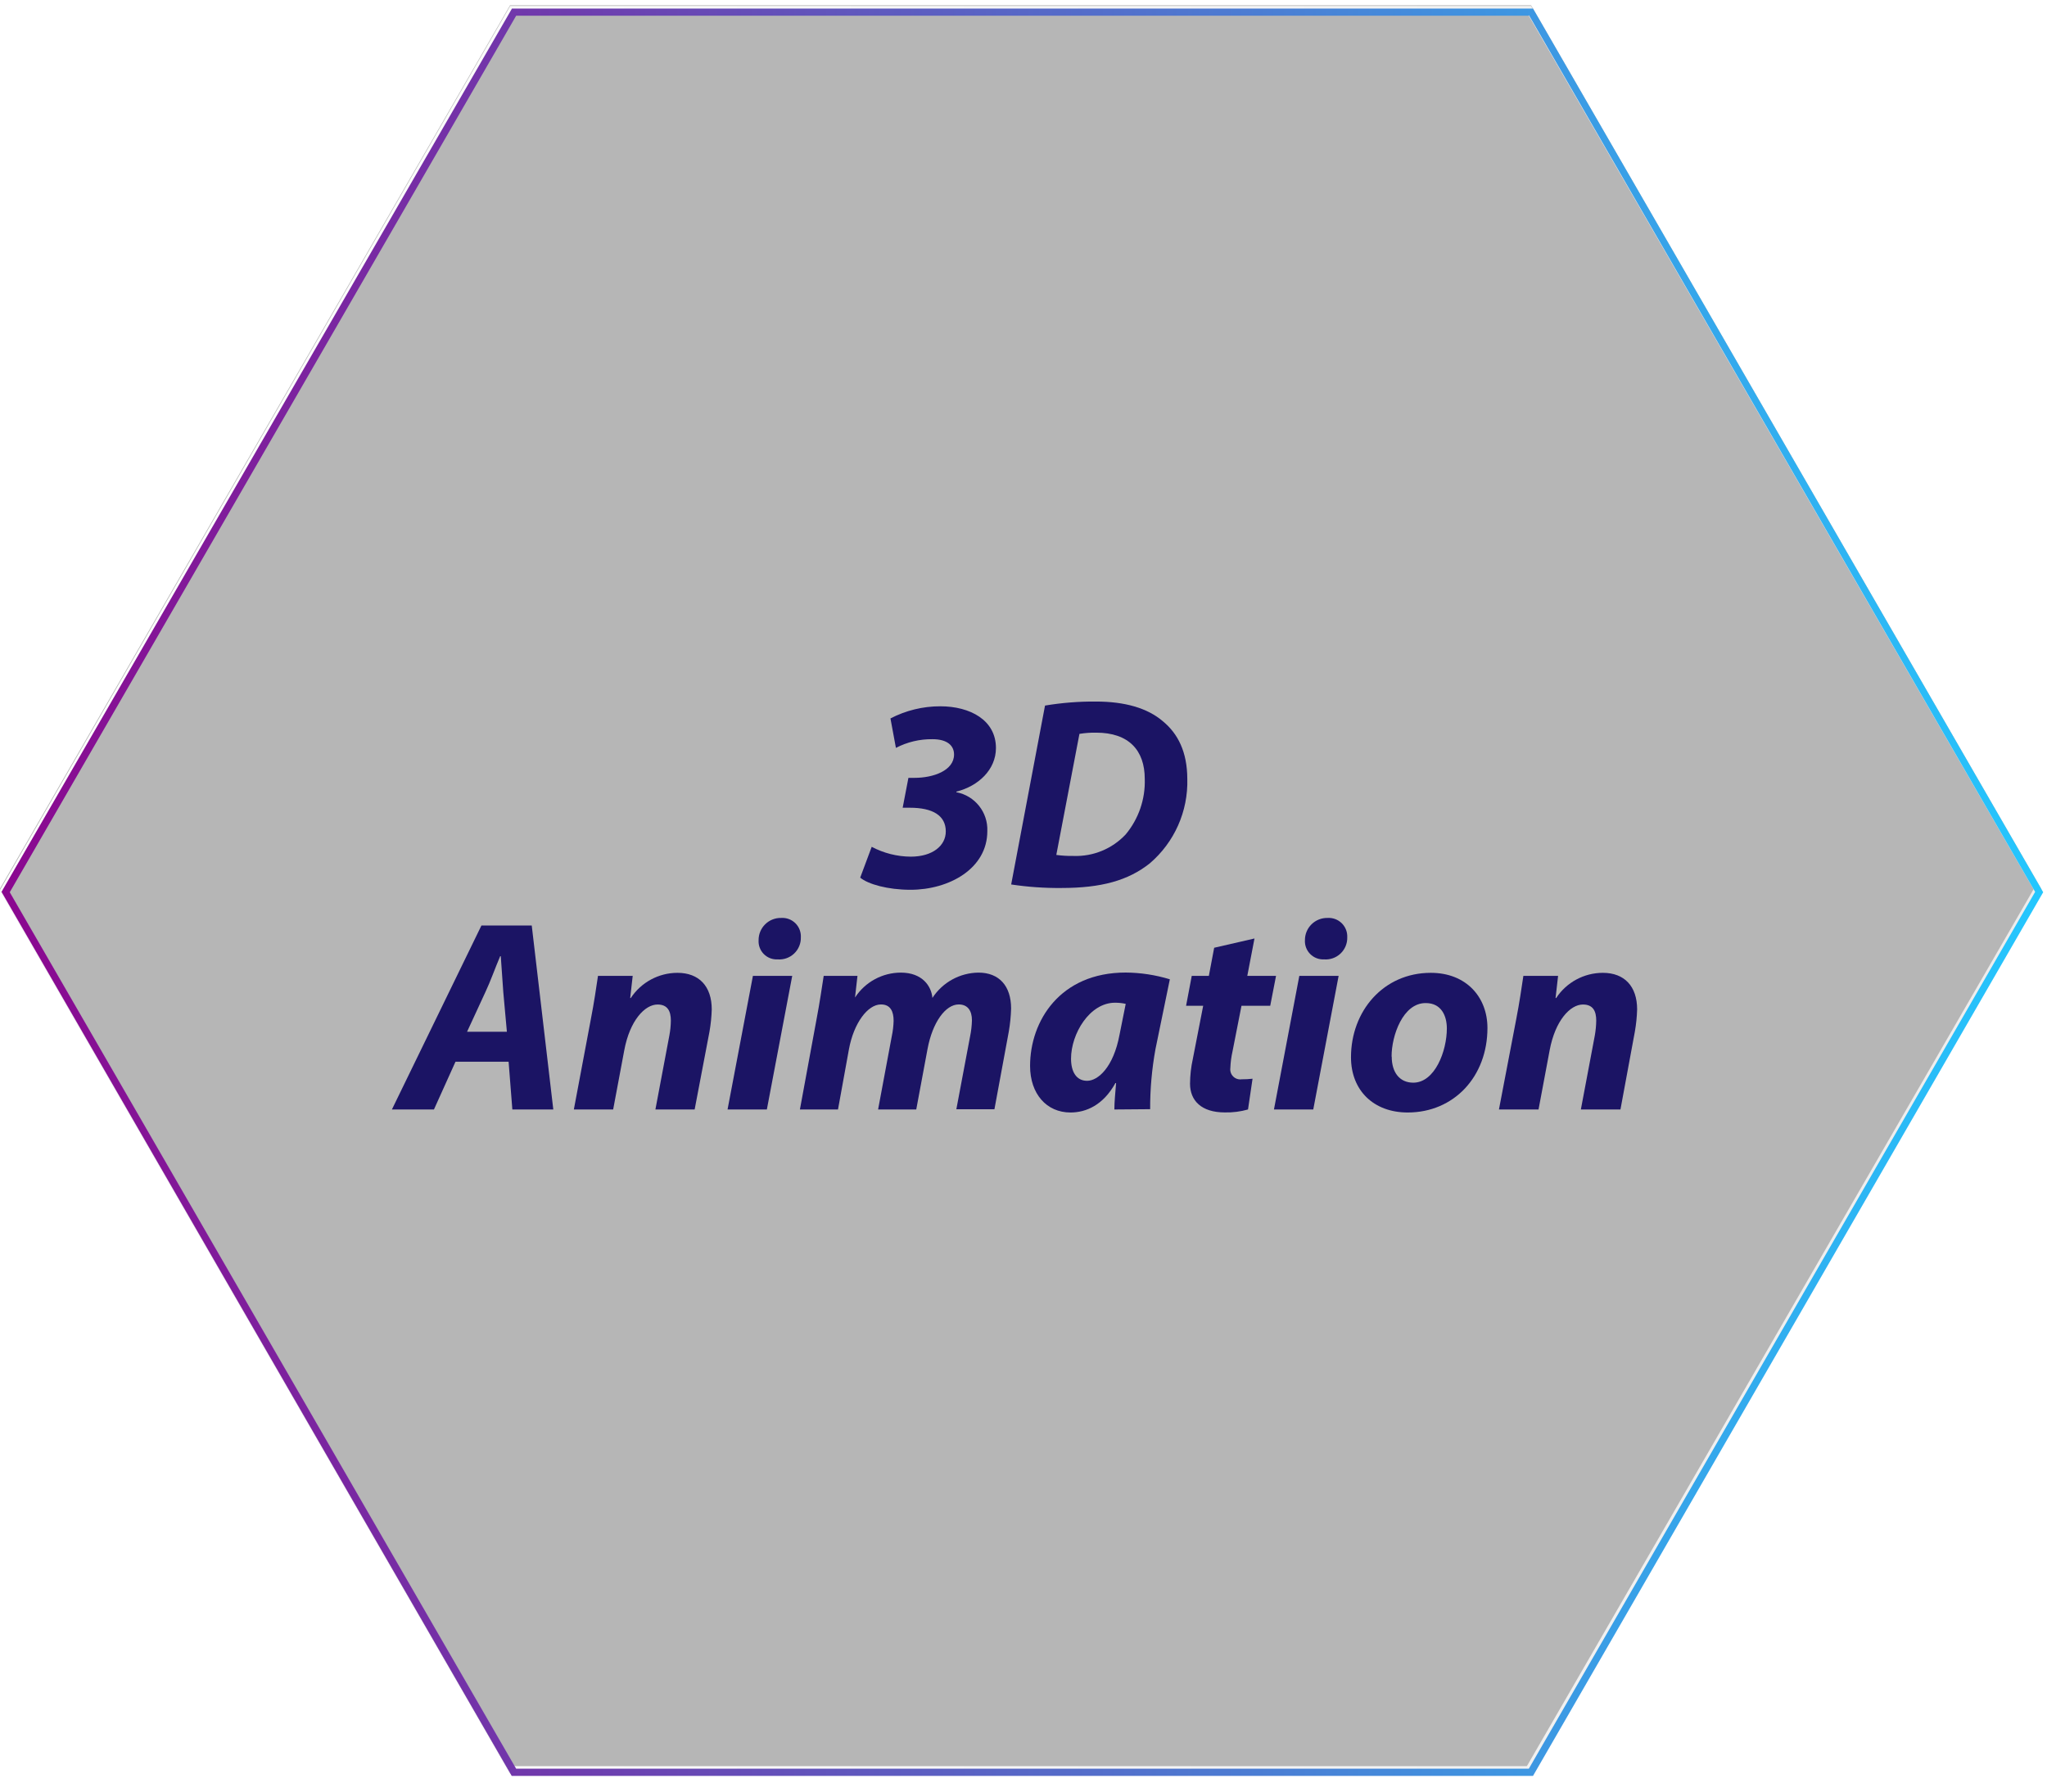
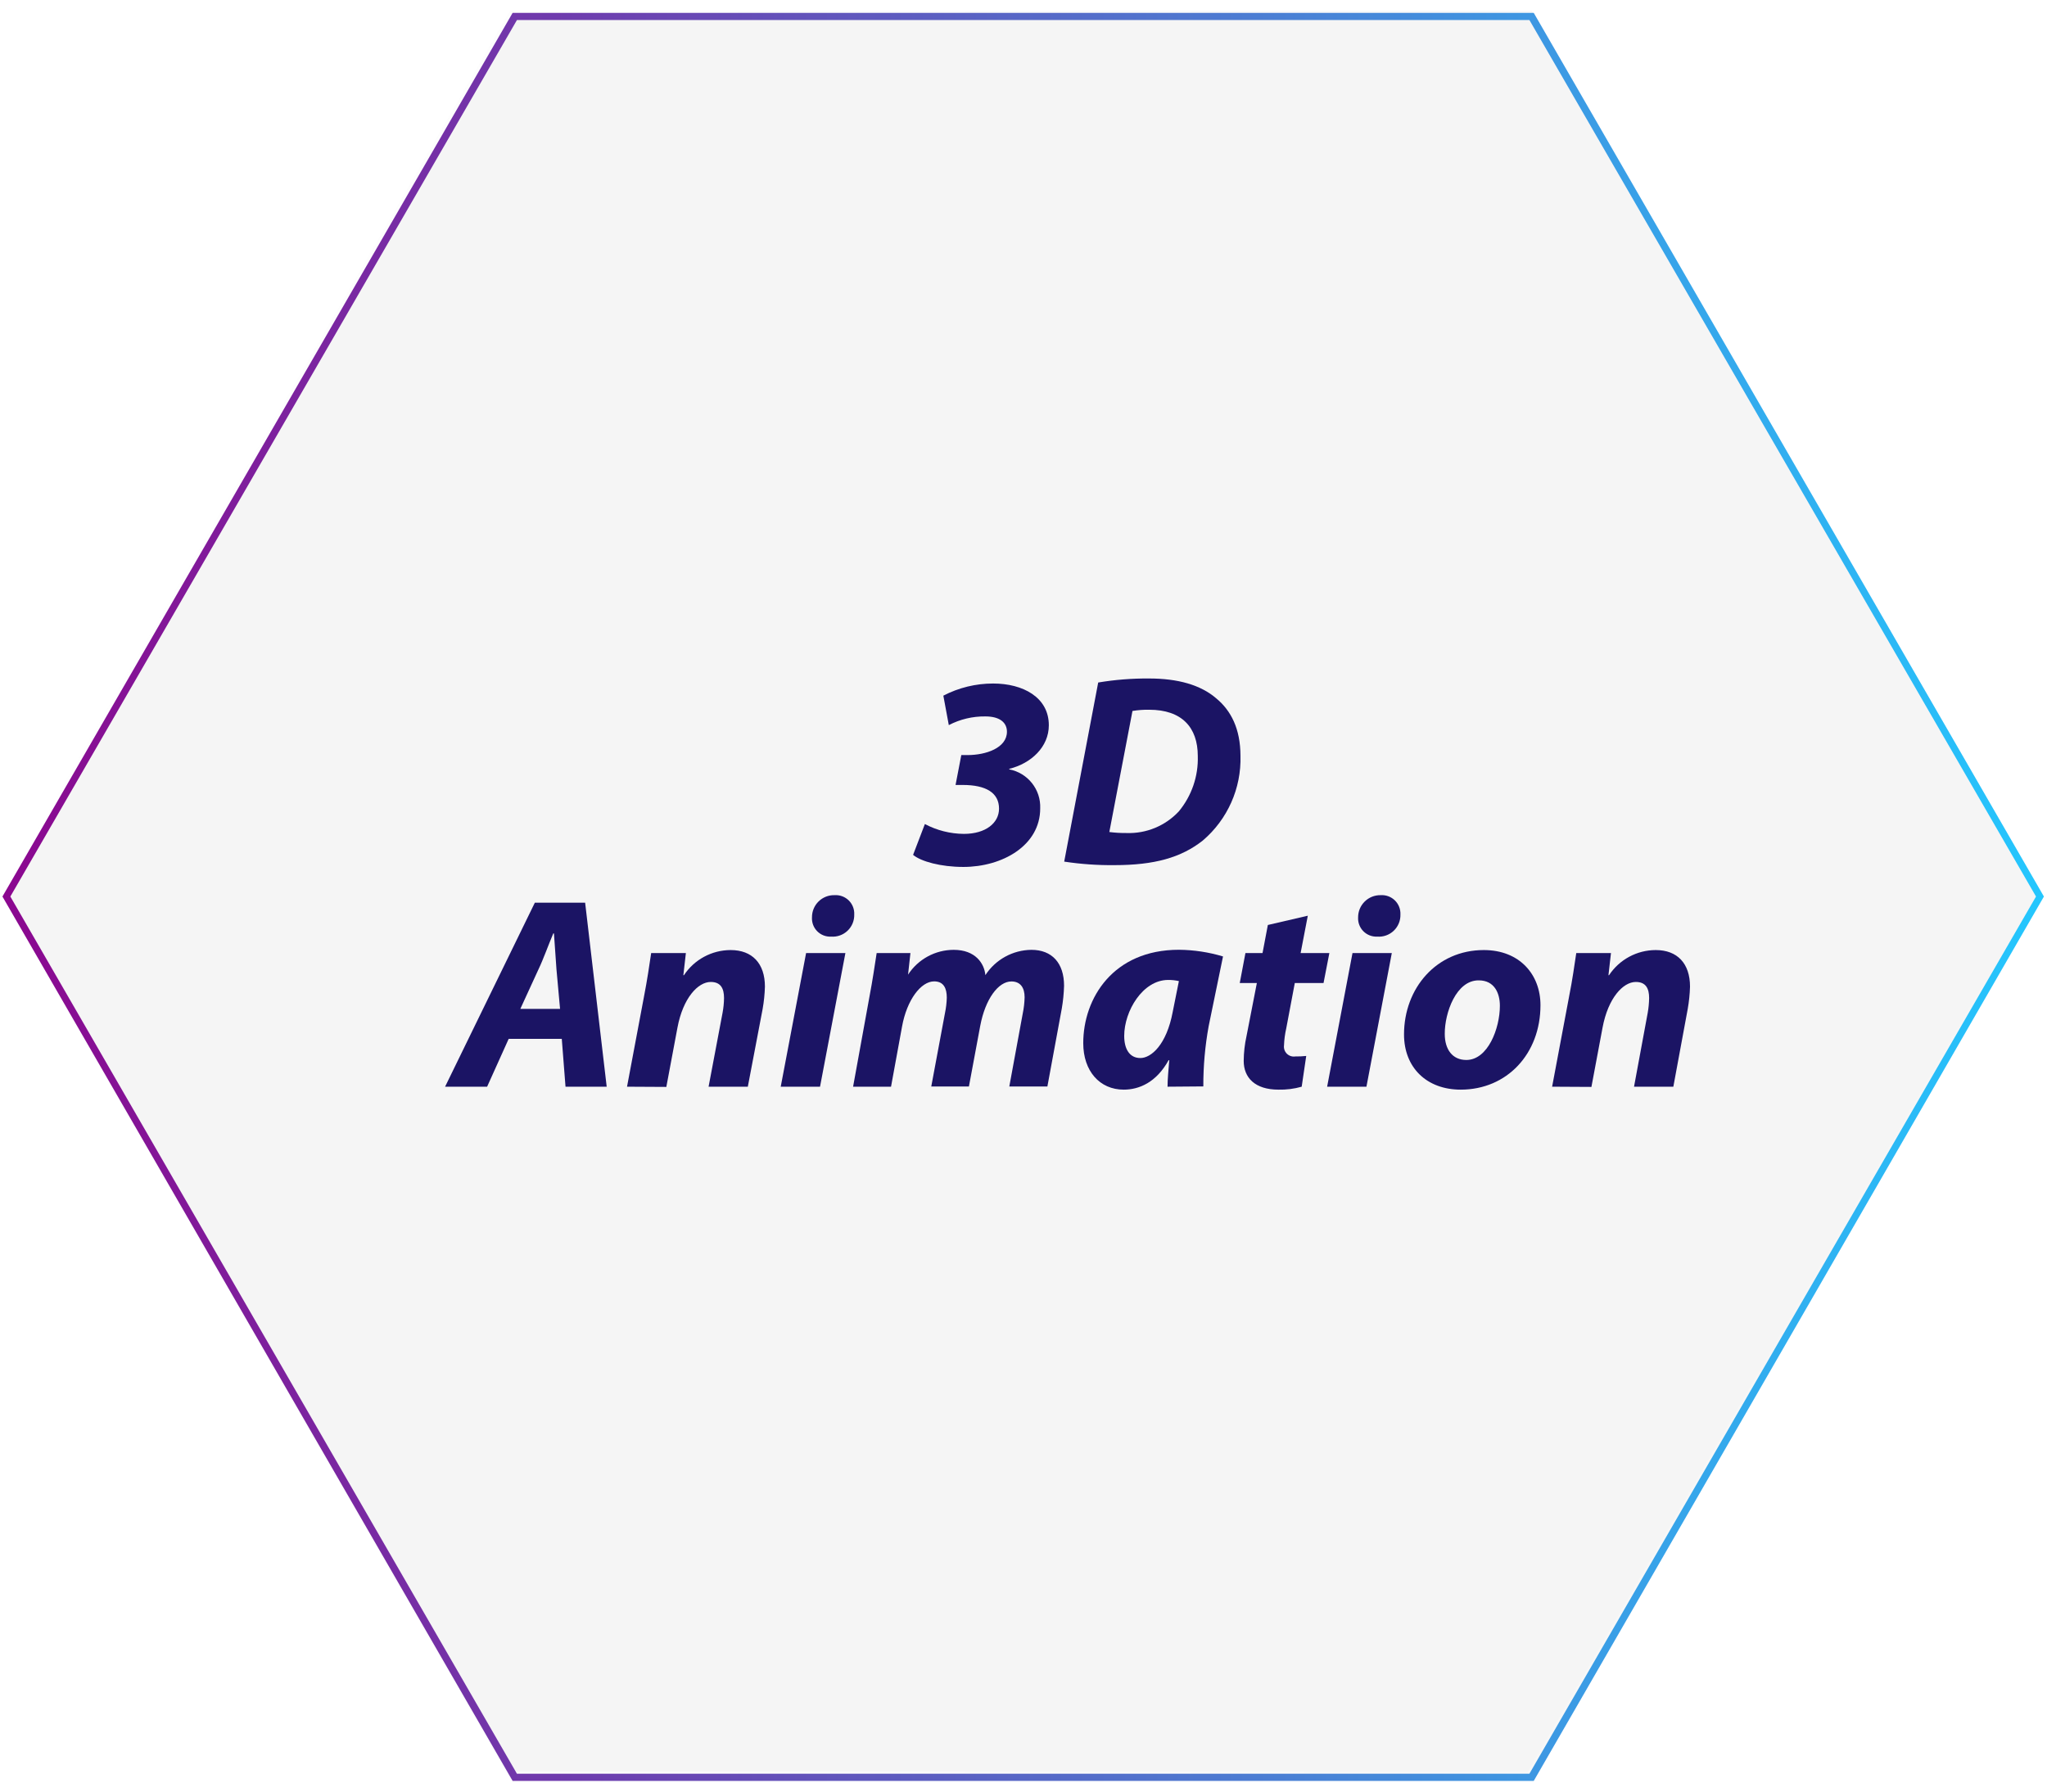
- <svg xmlns="http://www.w3.org/2000/svg" id="Layer_1" data-name="Layer 1" viewBox="0 0 284.87 249.37">
+ <svg xmlns="http://www.w3.org/2000/svg" viewBox="0 0 284.87 249.38">
  <defs>
-     <style>.cls-1{fill:#b6b6b6;}.cls-2{fill:url(#linear-gradient);}.cls-3{fill:#1b1464;}.cls-4{fill:url(#linear-gradient-2);}</style>
-     <linearGradient id="linear-gradient" x1="-0.06" y1="123.78" x2="284.11" y2="123.78" gradientUnits="userSpaceOnUse">
+     <style>.cls-1{opacity:0.55;}.cls-2{fill:#ededed;}.cls-3{fill:url(#linear-gradient);}.cls-4{fill:url(#linear-gradient-2);}.cls-5{fill:#1b1464;}</style>
+     <linearGradient id="linear-gradient" x1="0.04" y1="-1682.36" x2="284.14" y2="-1682.36" gradientTransform="matrix(1, 0, 0, -1, 0, -1557.82)" gradientUnits="userSpaceOnUse">
      <stop offset="0" stop-color="#fff" />
      <stop offset="1" stop-color="#ededed" />
    </linearGradient>
-     <linearGradient id="linear-gradient-2" x1="0.21" y1="124.14" x2="284.38" y2="124.14" gradientUnits="userSpaceOnUse">
+     <linearGradient id="linear-gradient-2" x1="0.34" y1="-1682.66" x2="284.44" y2="-1682.66" gradientTransform="matrix(1, 0, 0, -1, 0, -1557.82)" gradientUnits="userSpaceOnUse">
      <stop offset="0" stop-color="#8b078f" />
      <stop offset="0.49" stop-color="#5865c5" />
      <stop offset="1" stop-color="#24c7fe" />
    </linearGradient>
  </defs>
-   <polygon class="cls-1" points="213.07 0.73 70.98 0.73 -0.06 123.78 70.98 246.84 213.07 246.84 284.11 123.78 213.07 0.73" />
-   <path class="cls-2" d="M212.49,1.73,283,123.78,212.49,245.83H71.56l-70.47-122,70.47-122H212.49m.58-1H71l-71,123.05L71,246.83H213.07l71-123-71-123Z" />
-   <path class="cls-3" d="M121.31,117.87a11.78,11.78,0,0,0,5.43,1.37c3.06,0,4.88-1.54,4.88-3.51,0-2.22-1.82-3.3-5-3.3h-1l.8-4.16h.87c2.57,0,5.48-1,5.48-3.25,0-1.22-.92-2.13-3-2.13a10.71,10.71,0,0,0-5.09,1.21l-.76-4.1a15,15,0,0,1,6.93-1.69c4.15,0,7.75,1.92,7.75,5.81,0,3-2.43,5.3-5.51,6.07l0,.08a5.29,5.29,0,0,1,4.31,5.42c0,5.2-5.29,8.16-10.69,8.16-3.15,0-5.9-.77-7-1.69Z" />
-   <path class="cls-3" d="M145.43,98.21a41,41,0,0,1,7.08-.56c4,0,7.17.89,9.34,2.76,2.07,1.71,3.37,4.24,3.38,8A14.91,14.91,0,0,1,160,120.18c-3,2.38-6.73,3.42-12.28,3.42a43.8,43.8,0,0,1-7-.49ZM147,119a15.9,15.9,0,0,0,2.39.14,9.48,9.48,0,0,0,7.27-3,11.49,11.49,0,0,0,2.65-7.72c0-4-2.24-6.44-6.76-6.44a13.08,13.08,0,0,0-2.33.17Z" />
-   <path class="cls-3" d="M63.39,147.78l-3,6.65H54.54L67,128.82h7l3,25.61H71.3l-.52-6.65Zm7.15-4.17-.5-5.52c-.11-1.41-.23-3.46-.35-5h-.08c-.67,1.56-1.37,3.55-2.06,5L65,143.61Z" />
-   <path class="cls-3" d="M79.86,154.43l2.36-12.54c.46-2.36.75-4.39,1-6.06h4.83l-.35,3.09h.08a7.79,7.79,0,0,1,6.5-3.51c3,0,4.77,1.87,4.77,5.09a21.45,21.45,0,0,1-.32,3.12l-2.06,10.81H91.21l1.94-10.29a11.92,11.92,0,0,0,.21-2.08c0-1.31-.45-2.24-1.85-2.24-1.78,0-3.86,2.24-4.63,6.35l-1.55,8.26Z" />
-   <path class="cls-3" d="M101.25,154.43l3.53-18.6h5.47l-3.53,18.6Zm4.32-23.56a3.07,3.07,0,0,1,3.14-3.1,2.57,2.57,0,0,1,2.74,2.69,3,3,0,0,1-3.23,3.08A2.52,2.52,0,0,1,105.57,130.87Z" />
-   <path class="cls-3" d="M111.32,154.43l2.31-12.54c.45-2.36.74-4.39,1-6.06h4.7l-.34,3H119a7.62,7.62,0,0,1,6.36-3.45c3,0,4.25,1.88,4.4,3.52a7.75,7.75,0,0,1,6.41-3.52c2.87,0,4.54,1.85,4.54,5a22.63,22.63,0,0,1-.32,3.2l-2,10.82h-5.3L135,144.27a12.63,12.63,0,0,0,.26-2.26c0-1.29-.56-2.2-1.84-2.2-1.82,0-3.64,2.45-4.34,6.2l-1.57,8.42H122.2l1.91-10.22a12,12,0,0,0,.25-2.12c0-1.27-.41-2.28-1.76-2.28-1.85,0-3.79,2.6-4.46,6.25l-1.52,8.37Z" />
-   <path class="cls-3" d="M155.08,154.43c0-1.09.14-2.36.24-3.68h-.09c-1.71,3.09-4.09,4.1-6.26,4.1-3.33,0-5.62-2.6-5.62-6.48,0-6.26,4.17-13,13.31-13a21.65,21.65,0,0,1,6.14.94l-2,9.72a46,46,0,0,0-.74,8.36Zm1.58-14.7a6.6,6.6,0,0,0-1.49-.16c-3.54,0-6.12,4.33-6.12,7.79,0,1.82.74,3.08,2.24,3.08s3.66-1.86,4.51-6.42Z" />
-   <path class="cls-3" d="M174.58,130.63l-1,5.2h4l-.81,4.17h-4l-1.24,6.31a12.65,12.65,0,0,0-.31,2.36,1.39,1.39,0,0,0,1.58,1.56,12.62,12.62,0,0,0,1.51-.08l-.63,4.28a10.85,10.85,0,0,1-3.23.41c-3.29,0-4.84-1.67-4.84-4a16.49,16.49,0,0,1,.39-3.45l1.44-7.39h-2.38l.79-4.17h2.38l.74-3.91Z" />
-   <path class="cls-3" d="M177.29,154.43l3.53-18.6h5.47l-3.53,18.6Zm4.31-23.56a3.08,3.08,0,0,1,3.14-3.1,2.58,2.58,0,0,1,2.75,2.69,3,3,0,0,1-3.23,3.08A2.54,2.54,0,0,1,181.6,130.87Z" />
-   <path class="cls-3" d="M207,143.08c0,6.78-4.66,11.77-11.1,11.77-4.73,0-7.89-3.06-7.89-7.69,0-6.43,4.51-11.75,11.1-11.75C204.09,135.41,207,138.83,207,143.08Zm-13.32,4c0,2.17,1.08,3.62,3,3.62,3,0,4.67-4.39,4.67-7.55,0-1.73-.75-3.53-2.93-3.53C195.24,139.59,193.65,144.17,193.66,147.05Z" />
-   <path class="cls-3" d="M208.6,154.43,211,141.89c.46-2.36.75-4.39,1-6.06h4.83l-.35,3.09h.08a7.79,7.79,0,0,1,6.5-3.51c3,0,4.77,1.87,4.77,5.09a21.45,21.45,0,0,1-.32,3.12l-2,10.81H220l1.94-10.29a13,13,0,0,0,.2-2.08c0-1.31-.44-2.24-1.85-2.24-1.78,0-3.86,2.24-4.63,6.35l-1.55,8.26Z" />
-   <path class="cls-4" d="M212.76,2.09l70.46,122.05L212.76,246.19H71.83l-70.47-122,70.47-122H212.76m.58-1H71.25L.21,124.14l71,123.05H213.34l71-123-71-123Z" />
+   <g id="Layer_2" data-name="Layer 2">
+     <g class="cls-1">
+       <polygon class="cls-2" points="213.14 1.49 71.04 1.49 0.04 124.49 71.04 247.59 213.14 247.59 284.24 124.49 213.14 1.49" />
+       <path class="cls-3" d="M212.64,2.49l70.5,122-70.5,122.1h-141L1.24,124.49l70.5-122h140.9m.5-1H71l-71,123,71,123.1h142.1l71-123.1-71-123Z" />
+     </g>
+     <path class="cls-4" d="M212.84,2.79l70.5,122-70.5,122.1H71.94L1.44,124.79l70.5-122h140.9m.6-1H71.34l-71,123,71,123.1h142.1l71-123.1-71-123Z" />
+     <path class="cls-5" d="M128.71,114.7a11.78,11.78,0,0,0,5.43,1.37c3.06,0,4.89-1.54,4.89-3.51,0-2.22-1.83-3.3-5.05-3.3h-1l.8-4.16h.87c2.57,0,5.48-1,5.48-3.25,0-1.22-.92-2.13-3-2.13a10.71,10.71,0,0,0-5.09,1.21l-.76-4.1a15,15,0,0,1,6.93-1.69c4.15,0,7.75,1.92,7.75,5.81,0,3-2.43,5.3-5.51,6.07l0,.07a5.31,5.31,0,0,1,4.31,5.43c0,5.19-5.29,8.15-10.69,8.15-3.15,0-5.9-.76-7-1.68Z" />
+     <path class="cls-5" d="M152.83,95a41,41,0,0,1,7.08-.56c4,0,7.17.89,9.34,2.76,2.07,1.71,3.37,4.24,3.38,8A14.92,14.92,0,0,1,167.38,117c-3,2.37-6.73,3.42-12.28,3.42a43.55,43.55,0,0,1-7-.49Zm1.55,20.81a17.35,17.35,0,0,0,2.39.14,9.48,9.48,0,0,0,7.27-3,11.51,11.51,0,0,0,2.65-7.72c0-4-2.24-6.44-6.76-6.44a13.08,13.08,0,0,0-2.33.17Z" />
+     <path class="cls-5" d="M70.79,144.6l-3,6.66H61.94l12.49-25.61h7l3,25.61H78.7l-.52-6.66Zm7.15-4.17-.5-5.51c-.11-1.41-.23-3.47-.35-5H77c-.67,1.57-1.37,3.56-2.06,5l-2.53,5.51Z" />
+     <path class="cls-5" d="M87.26,151.26l2.36-12.54c.46-2.36.75-4.39,1-6.06h4.83l-.35,3.08h.08a7.81,7.81,0,0,1,6.5-3.5c3,0,4.77,1.86,4.77,5.09a21.45,21.45,0,0,1-.32,3.12l-2.06,10.81H98.61L100.55,141a11.92,11.92,0,0,0,.21-2.08c0-1.31-.44-2.24-1.85-2.24-1.78,0-3.86,2.24-4.63,6.35l-1.55,8.26Z" />
+     <path class="cls-5" d="M108.65,151.26l3.53-18.6h5.47l-3.53,18.6ZM113,127.69a3.06,3.06,0,0,1,3.14-3.09,2.57,2.57,0,0,1,2.74,2.69,3,3,0,0,1-3.23,3.08A2.53,2.53,0,0,1,113,127.69Z" />
+     <path class="cls-5" d="M118.72,151.26,121,138.72c.45-2.36.74-4.39,1-6.06h4.7l-.33,3h0a7.59,7.59,0,0,1,6.36-3.45c3,0,4.25,1.88,4.4,3.52a7.73,7.73,0,0,1,6.41-3.52c2.87,0,4.54,1.85,4.54,5a22.5,22.5,0,0,1-.32,3.19l-2,10.83h-5.3l1.87-10.16a12.63,12.63,0,0,0,.26-2.26c0-1.3-.56-2.2-1.84-2.2-1.82,0-3.64,2.45-4.34,6.2l-1.57,8.42H129.6L131.51,141a12.15,12.15,0,0,0,.25-2.13c0-1.27-.41-2.27-1.76-2.27-1.85,0-3.79,2.59-4.46,6.25L124,151.26Z" />
+     <path class="cls-5" d="M162.48,151.26c0-1.09.14-2.36.24-3.69h-.09c-1.71,3.09-4.09,4.1-6.25,4.1-3.34,0-5.63-2.59-5.63-6.47,0-6.26,4.17-13,13.31-13a22,22,0,0,1,6.14.93l-2,9.72a46.15,46.15,0,0,0-.74,8.37Zm1.58-14.7a6.6,6.6,0,0,0-1.49-.16c-3.54,0-6.12,4.33-6.12,7.79,0,1.82.74,3.08,2.25,3.08s3.65-1.87,4.5-6.42Z" />
+     <path class="cls-5" d="M182,127.46l-1,5.2h4l-.81,4.17h-4L179,143.14a12.55,12.55,0,0,0-.31,2.35,1.38,1.38,0,0,0,1.58,1.56,12.62,12.62,0,0,0,1.51-.07l-.63,4.28a10.85,10.85,0,0,1-3.23.41c-3.29,0-4.84-1.68-4.84-4a16.42,16.42,0,0,1,.39-3.45l1.44-7.39h-2.38l.79-4.17h2.38l.74-3.91Z" />
+     <path class="cls-5" d="M184.69,151.26l3.53-18.6h5.47l-3.53,18.6ZM189,127.69a3.08,3.08,0,0,1,3.14-3.09,2.58,2.58,0,0,1,2.75,2.69,3,3,0,0,1-3.23,3.08A2.54,2.54,0,0,1,189,127.69Z" />
+     <path class="cls-5" d="M214.38,139.91c0,6.77-4.66,11.76-11.1,11.76-4.73,0-7.89-3.06-7.89-7.69,0-6.42,4.51-11.74,11.1-11.74C211.49,132.24,214.38,135.66,214.38,139.91Zm-13.32,4c0,2.18,1.08,3.63,3,3.63,3,0,4.67-4.39,4.67-7.55,0-1.73-.75-3.53-2.93-3.53C202.64,136.42,201.05,141,201.06,143.87Z" />
+     <path class="cls-5" d="M216,151.26l2.36-12.54c.47-2.36.75-4.39,1-6.06h4.83l-.35,3.08h.08a7.81,7.81,0,0,1,6.5-3.5c3,0,4.77,1.86,4.77,5.09a21.45,21.45,0,0,1-.32,3.12l-2,10.81h-5.47L229.3,141a13,13,0,0,0,.2-2.08c0-1.31-.44-2.24-1.85-2.24-1.78,0-3.86,2.24-4.63,6.35l-1.55,8.26Z" />
+   </g>
</svg>
